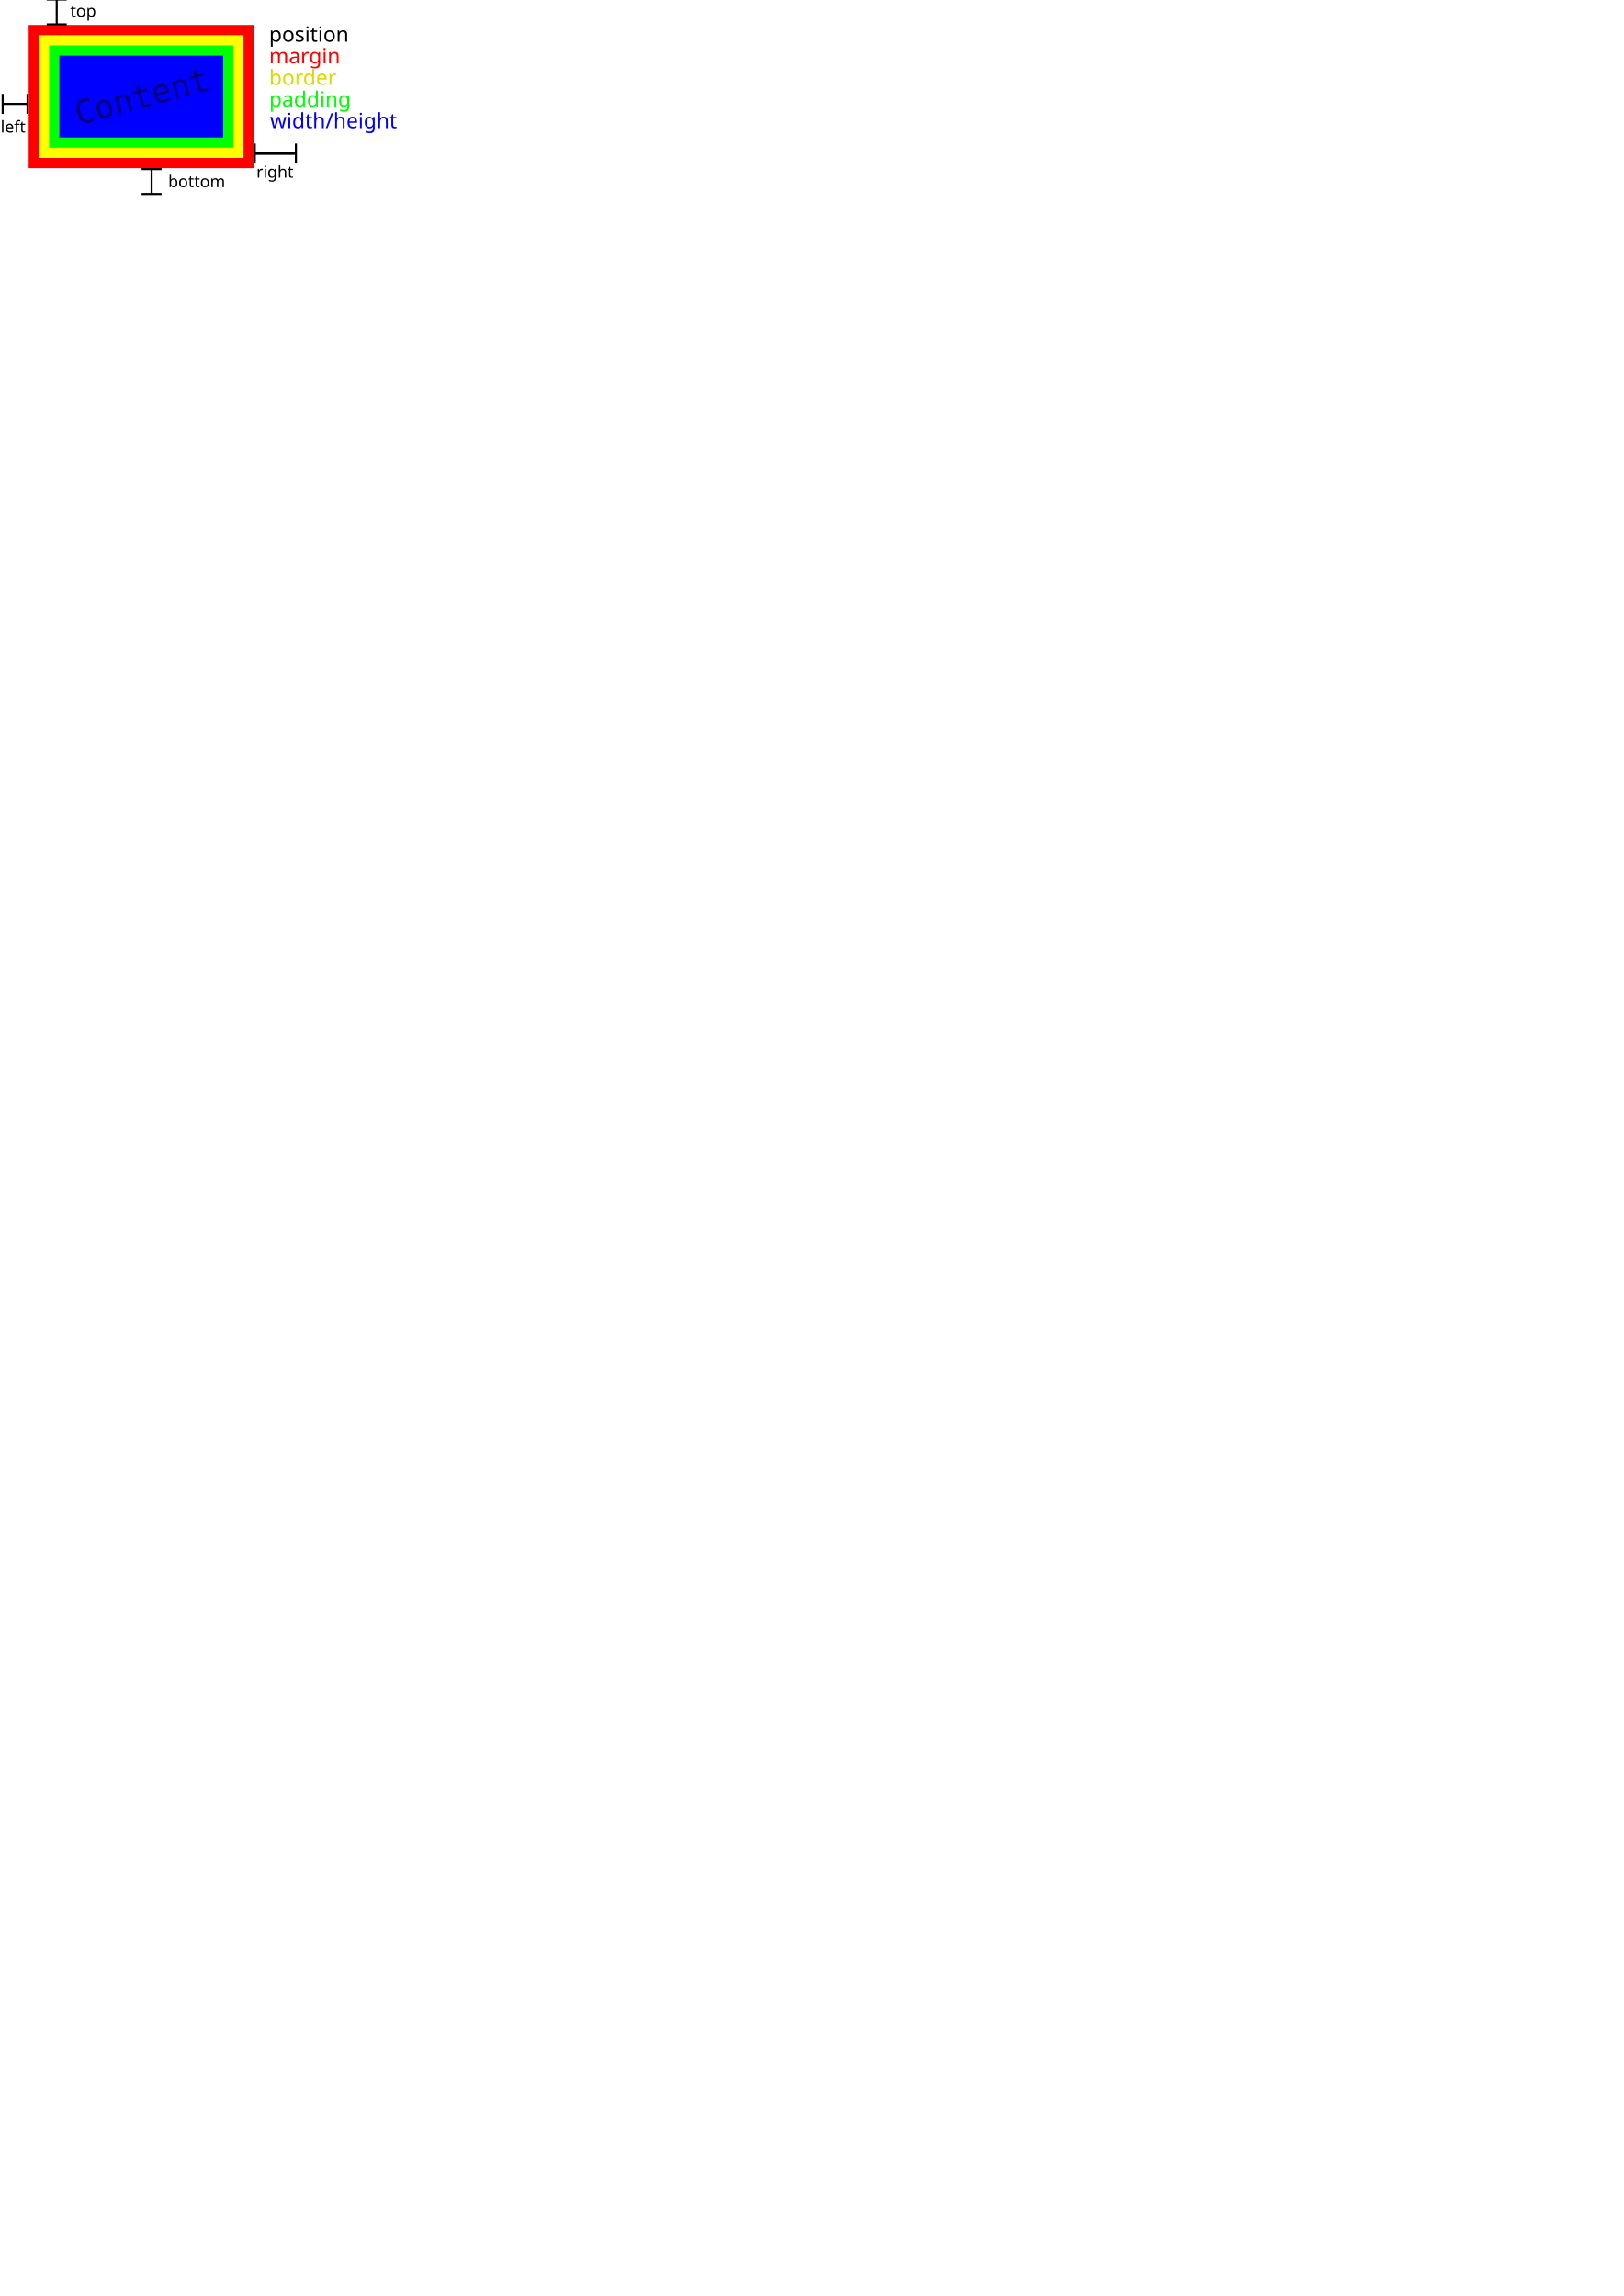
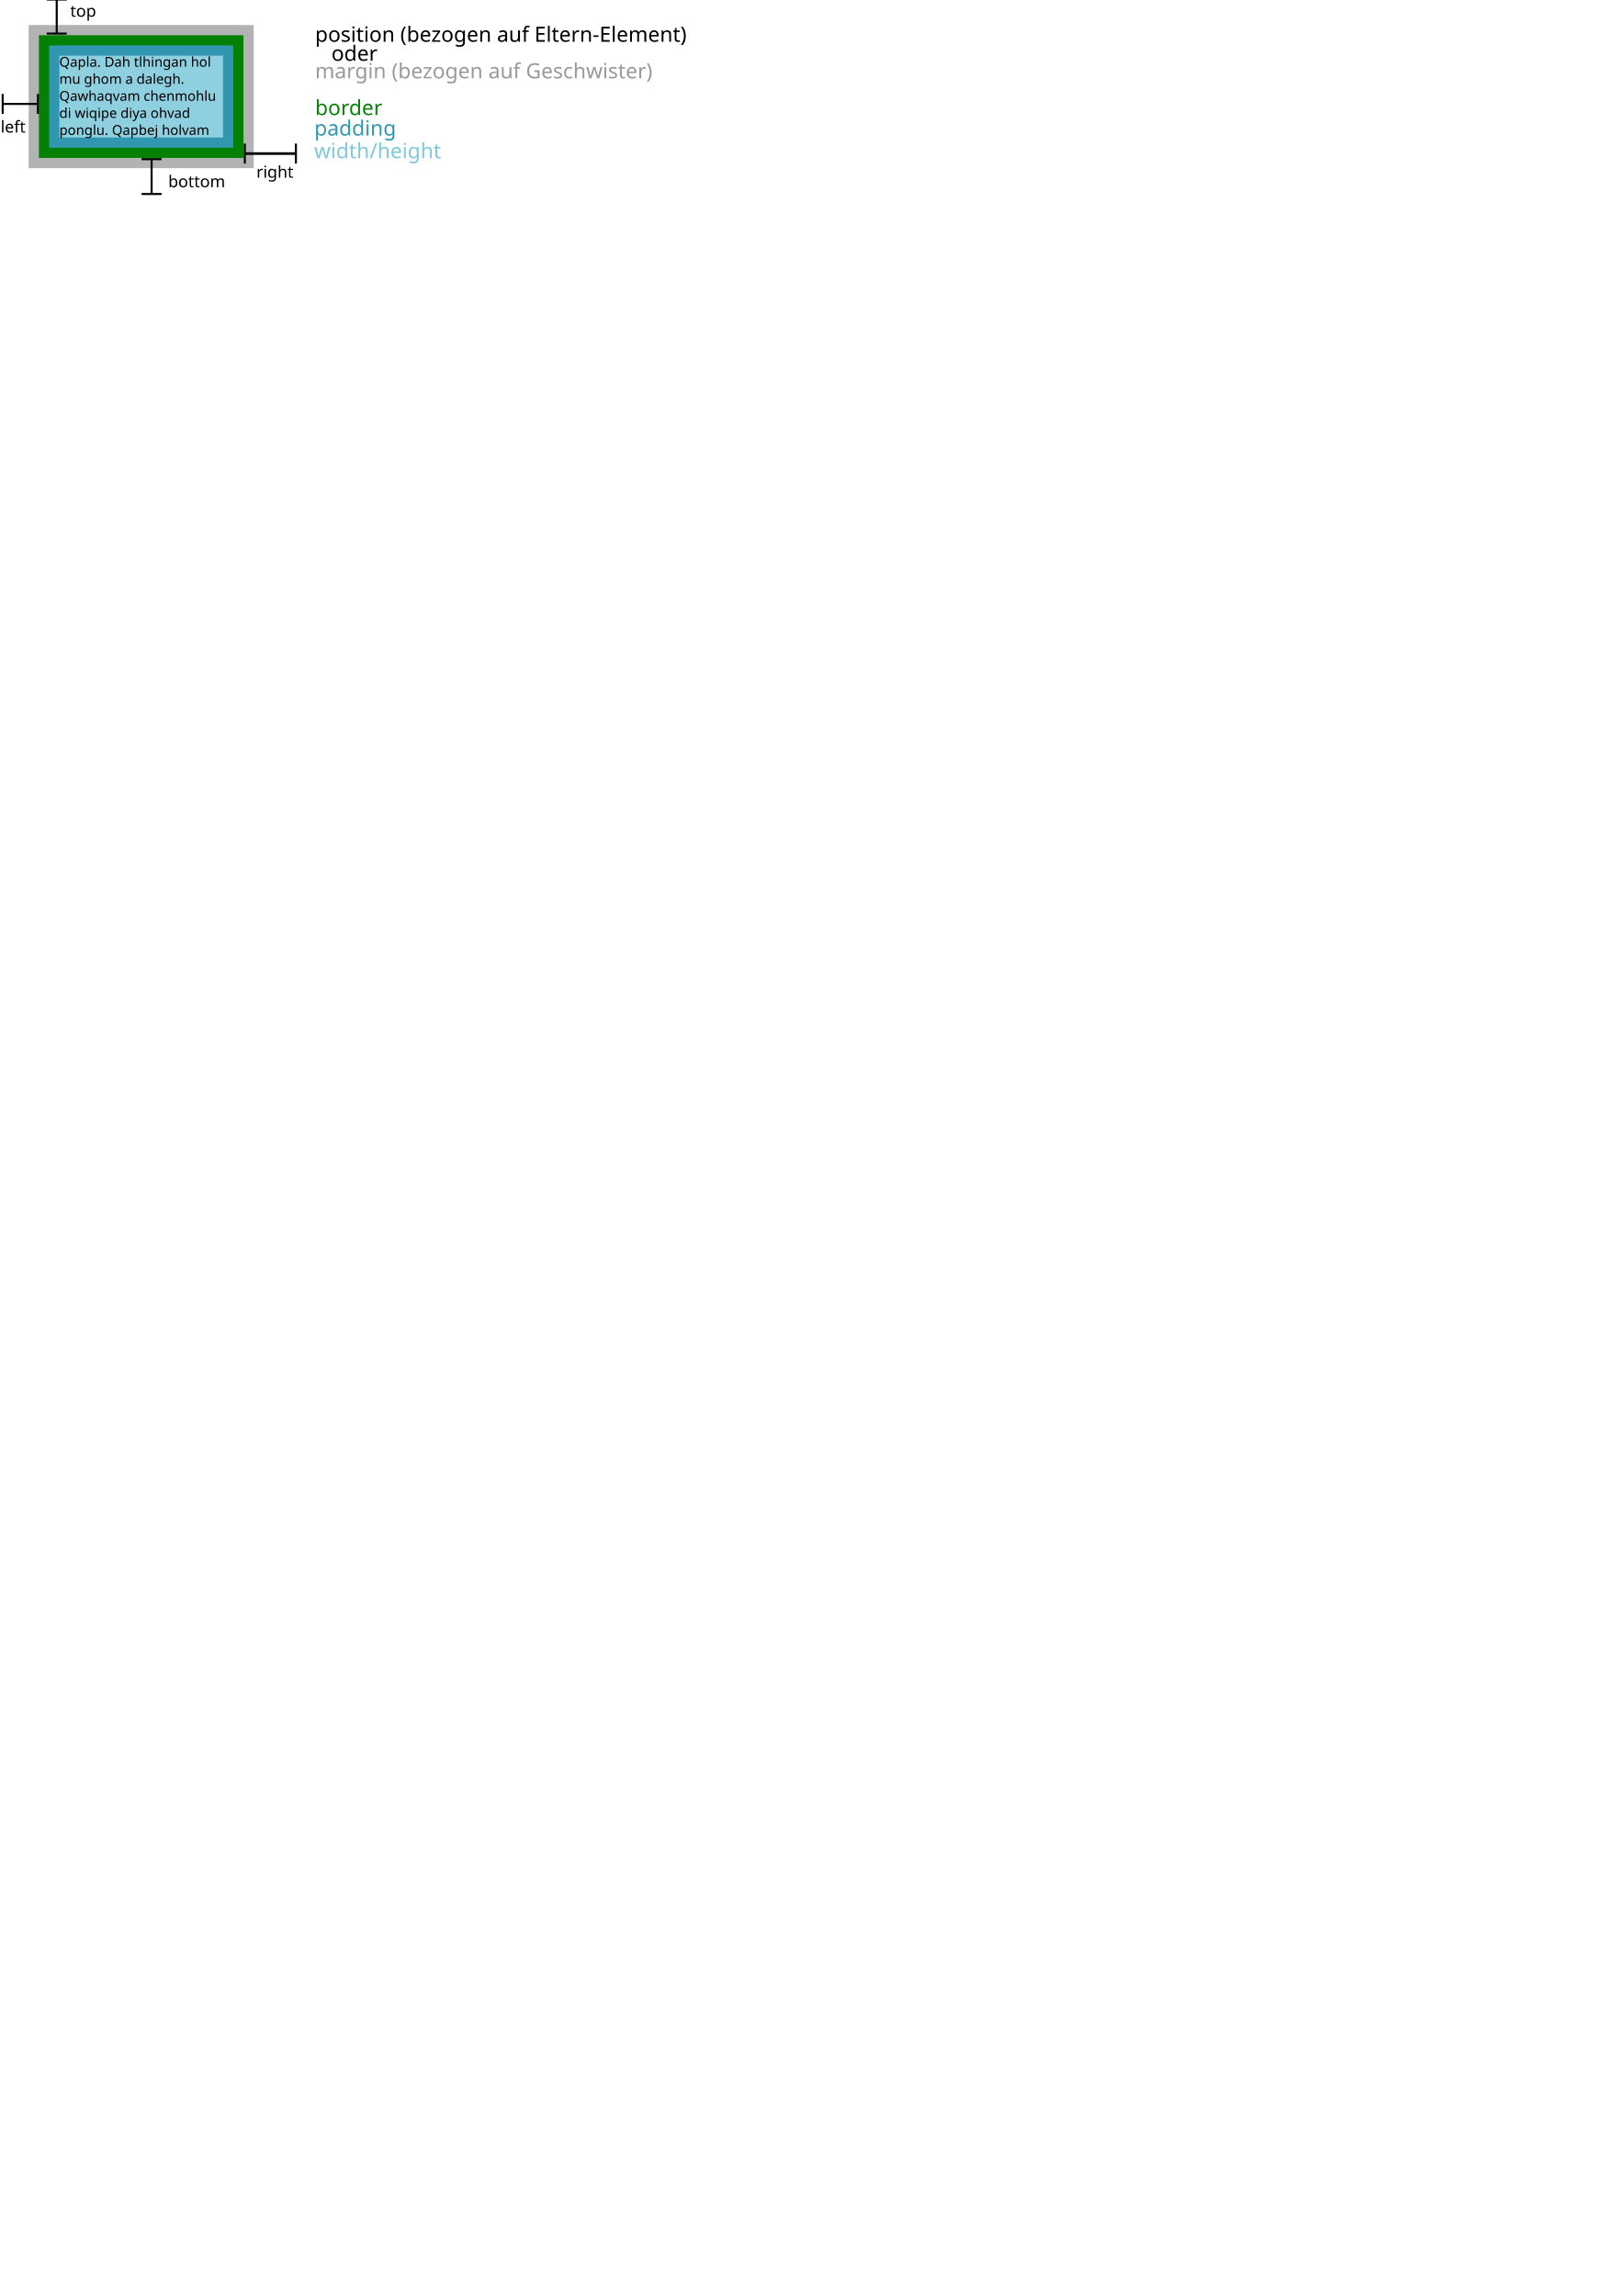
- <svg xmlns="http://www.w3.org/2000/svg" width="210mm" height="297mm" viewBox="0 0 210 297" version="1.1" id="svg5">
+ <svg xmlns="http://www.w3.org/2000/svg" xmlns:xlink="http://www.w3.org/1999/xlink" width="210mm" height="297mm" viewBox="0 0 210 297" version="1.1" id="svg5">
  <defs id="defs2">
+     <linearGradient id="linearGradient43041">
+       <stop style="stop-color:#b3b3b3;stop-opacity:1;" offset="0" id="stop43039" />
+     </linearGradient>
    <marker style="overflow:visible" id="Arrow2Lstart" refX="0.0" refY="0.0" orient="auto">
      <path transform="scale(1.1) translate(1,0)" d="M 8.719,4.034 L -2.207,0.016 L 8.719,-4.002 C 6.973,-1.63 6.983,1.616 8.719,4.034 z " style="stroke:context-stroke;fill-rule:evenodd;fill:context-stroke;stroke-width:0.625;stroke-linejoin:round" id="path54953" />
    </marker>
+     <linearGradient xlink:href="#linearGradient43041" id="linearGradient43043" x1="40.994" y1="7.447" x2="50.1" y2="7.447" gradientUnits="userSpaceOnUse" />
  </defs>
  <g id="layer1">
-     <rect style="fill:#ff0000;fill-opacity:1;fill-rule:evenodd;stroke:#0000ff;stroke-width:0;stroke-linecap:round;stroke-miterlimit:4;stroke-dasharray:none;stop-color:#000000" id="rect846-7-3-2" width="29.104" height="18.521" x="3.708" y="3.233" />
-     <rect style="fill:#ffff00;fill-opacity:1;fill-rule:evenodd;stroke:#0000ff;stroke-width:0;stroke-linecap:round;stroke-miterlimit:4;stroke-dasharray:none;stop-color:#000000" id="rect846-7-3" width="26.458" height="15.875" x="5.031" y="4.556" />
-     <rect style="fill:#00ff00;fill-opacity:1;fill-rule:evenodd;stroke:#0000ff;stroke-width:0;stroke-linecap:round;stroke-miterlimit:4;stroke-dasharray:none;stop-color:#000000" id="rect846-7" width="23.812" height="13.229" x="6.354" y="5.879" />
-     <rect style="fill:#0000ff;fill-opacity:1;fill-rule:evenodd;stroke:#0000ff;stroke-width:0;stroke-linecap:round;stroke-miterlimit:4;stroke-dasharray:none;stop-color:#000000" id="rect846" width="21.167" height="10.583" x="7.677" y="7.202" />
-     <text xml:space="preserve" style="font-style:normal;font-variant:normal;font-weight:normal;font-stretch:normal;font-size:2.717px;line-height:1.25;font-family:sans-serif;-inkscape-font-specification:sans-serif;fill:#0000ff;fill-opacity:1;stroke:none;stroke-width:0.068" x="34.93" y="16.582" id="text3844">
-       <tspan id="tspan3842" style="font-style:normal;font-variant:normal;font-weight:normal;font-stretch:normal;font-family:sans-serif;-inkscape-font-specification:sans-serif;fill:#0000ff;fill-opacity:1;stroke-width:0.068" x="34.93" y="16.582">width/height</tspan>
+     <rect style="fill:#b3b3b3;fill-opacity:1;fill-rule:evenodd;stroke:#0000ff;stroke-width:0;stroke-linecap:round;stroke-miterlimit:4;stroke-dasharray:none;stop-color:#000000" id="rect846-7-3-2" width="29.104" height="18.521" x="3.708" y="3.233" />
+     <rect style="fill:#008000;fill-opacity:0.976;fill-rule:evenodd;stroke:#0000ff;stroke-width:0;stroke-linecap:round;stroke-miterlimit:4;stroke-dasharray:none;stop-color:#000000" id="rect846-7-3" width="26.458" height="15.875" x="5.031" y="4.556" />
+     <rect style="fill:#3197b0;fill-opacity:1;fill-rule:evenodd;stroke:#0000ff;stroke-width:0;stroke-linecap:round;stroke-miterlimit:4;stroke-dasharray:none;stop-color:#000000" id="rect846-7" width="23.812" height="13.229" x="6.354" y="5.879" />
+     <rect style="fill:#8ecfe0;fill-opacity:1;fill-rule:evenodd;stroke:#0000ff;stroke-width:0;stroke-linecap:round;stroke-miterlimit:4;stroke-dasharray:none;stop-color:#000000" id="rect846" width="21.167" height="10.583" x="7.677" y="7.202" />
+     <text xml:space="preserve" style="font-style:normal;font-variant:normal;font-weight:normal;font-stretch:normal;font-size:2.717px;line-height:1.25;font-family:sans-serif;-inkscape-font-specification:sans-serif;fill:#7cc9db;fill-opacity:1;stroke:none;stroke-width:0.068" x="40.625" y="20.471" id="text3844">
+       <tspan id="tspan3842" style="font-style:normal;font-variant:normal;font-weight:normal;font-stretch:normal;font-family:sans-serif;-inkscape-font-specification:sans-serif;fill:#7cc9db;fill-opacity:1;stroke-width:0.068" x="40.625" y="20.471">width/height</tspan>
    </text>
-     <text xml:space="preserve" style="font-style:normal;font-variant:normal;font-weight:normal;font-stretch:normal;font-size:2.717px;line-height:1.25;font-family:sans-serif;-inkscape-font-specification:sans-serif;fill:#dada00;fill-opacity:1;stroke:none;stroke-width:0.068" x="34.797" y="10.992" id="text3844-6">
-       <tspan id="tspan3842-7" style="font-style:normal;font-variant:normal;font-weight:normal;font-stretch:normal;font-family:sans-serif;-inkscape-font-specification:sans-serif;fill:#dada00;fill-opacity:1;stroke-width:0.068" x="34.797" y="10.992">border</tspan>
+     <text xml:space="preserve" style="font-style:normal;font-variant:normal;font-weight:normal;font-stretch:normal;font-size:2.717px;line-height:1.25;font-family:sans-serif;-inkscape-font-specification:sans-serif;fill:#048104;fill-opacity:1;stroke:none;stroke-width:0.068" x="40.747" y="14.881" id="text3844-6">
+       <tspan id="tspan3842-7" style="font-style:normal;font-variant:normal;font-weight:normal;font-stretch:normal;font-family:sans-serif;-inkscape-font-specification:sans-serif;fill:#048104;fill-opacity:1;stroke-width:0.068" x="40.747" y="14.881">border</tspan>
    </text>
-     <text xml:space="preserve" style="font-style:normal;font-variant:normal;font-weight:normal;font-stretch:normal;font-size:2.717px;line-height:1.25;font-family:sans-serif;-inkscape-font-specification:sans-serif;fill:#ff0000;fill-opacity:1;stroke:none;stroke-width:0.068" x="34.797" y="8.197" id="text3844-6-2">
-       <tspan id="tspan3842-7-8" style="font-style:normal;font-variant:normal;font-weight:normal;font-stretch:normal;font-family:sans-serif;-inkscape-font-specification:sans-serif;fill:#ff0000;fill-opacity:1;stroke-width:0.068" x="34.797" y="8.197">margin</tspan>
+     <text xml:space="preserve" style="font-style:normal;font-variant:normal;font-weight:normal;font-stretch:normal;font-size:2.717px;line-height:1.25;font-family:sans-serif;-inkscape-font-specification:sans-serif;fill:#999999;fill-opacity:1;stroke:none;stroke-width:0.068" x="40.747" y="10.134" id="text3844-6-2">
+       <tspan id="tspan3842-7-8" style="font-style:normal;font-variant:normal;font-weight:normal;font-stretch:normal;font-family:sans-serif;-inkscape-font-specification:sans-serif;fill:#999999;fill-opacity:1;stroke-width:0.068" x="40.747" y="10.134">margin (bezogen auf Geschwister)</tspan>
    </text>
-     <text xml:space="preserve" style="font-style:normal;font-variant:normal;font-weight:normal;font-stretch:normal;font-size:2.717px;line-height:1.25;font-family:sans-serif;-inkscape-font-specification:sans-serif;fill:#000000;fill-opacity:1;stroke:none;stroke-width:0.068" x="34.797" y="5.401" id="text3844-6-2-0">
-       <tspan id="tspan3842-7-8-2" style="font-style:normal;font-variant:normal;font-weight:normal;font-stretch:normal;font-family:sans-serif;-inkscape-font-specification:sans-serif;fill:#000000;stroke-width:0.068" x="34.797" y="5.401">position</tspan>
+     <text xml:space="preserve" style="font-style:normal;font-variant:normal;font-weight:normal;font-stretch:normal;font-size:2.717px;line-height:1.25;font-family:sans-serif;-inkscape-font-specification:sans-serif;fill:#000000;fill-opacity:1;stroke:none;stroke-width:0.068" x="40.747" y="5.401" id="text3844-6-2-0">
+       <tspan id="tspan3842-7-8-2" style="font-style:normal;font-variant:normal;font-weight:normal;font-stretch:normal;font-family:sans-serif;-inkscape-font-specification:sans-serif;fill:#000000;stroke-width:0.068" x="40.747" y="5.401">position (bezogen auf Eltern-Element)</tspan>
    </text>
-     <text xml:space="preserve" style="font-style:normal;font-variant:normal;font-weight:normal;font-stretch:normal;font-size:2.717px;line-height:1.25;font-family:sans-serif;-inkscape-font-specification:sans-serif;fill:#00ff00;fill-opacity:1;stroke:none;stroke-width:0.068" x="34.797" y="13.787" id="text3844-6-7">
-       <tspan style="font-style:normal;font-variant:normal;font-weight:normal;font-stretch:normal;font-family:sans-serif;-inkscape-font-specification:sans-serif;fill:#00ff00;fill-opacity:1;stroke-width:0.068" x="34.797" y="13.787" id="tspan22936">padding</tspan>
-     </text>
-     <text xml:space="preserve" style="font-style:normal;font-variant:normal;font-weight:normal;font-stretch:normal;font-size:4.233px;line-height:1.25;font-family:inconsolata;-inkscape-font-specification:inconsolata;fill:#000080;fill-opacity:1;stroke:none;stroke-width:0.265" x="5.577" y="18.258" id="text25353" transform="rotate(-15)">
-       <tspan id="tspan25351" style="font-style:normal;font-variant:normal;font-weight:normal;font-stretch:normal;font-size:4.233px;font-family:inconsolata;-inkscape-font-specification:inconsolata;fill:#000080;stroke-width:0.265" x="5.577" y="18.258">Content</tspan>
+     <text xml:space="preserve" style="font-style:normal;font-variant:normal;font-weight:normal;font-stretch:normal;font-size:2.717px;line-height:1.25;font-family:sans-serif;-inkscape-font-specification:sans-serif;fill:#3197b0;fill-opacity:1;stroke:none;stroke-width:0.068" x="40.648" y="17.535" id="text3844-6-7">
+       <tspan style="font-style:normal;font-variant:normal;font-weight:normal;font-stretch:normal;font-family:sans-serif;-inkscape-font-specification:sans-serif;fill:#3197b0;fill-opacity:1;stroke-width:0.068" x="40.648" y="17.535" id="tspan22936">padding</tspan>
    </text>
    <path style="fill:none;stroke:#000000;stroke-width:0.265px;stroke-linecap:butt;stroke-linejoin:miter;stroke-opacity:1" d="M 6.044,-0.06 H 8.63" id="path55316" />
-     <path style="fill:none;stroke:#000000;stroke-width:0.265px;stroke-linecap:butt;stroke-linejoin:miter;stroke-opacity:1" d="M 6.044,3.157 H 8.63" id="path55316-6" />
-     <path style="fill:none;stroke:#000000;stroke-width:0.265px;stroke-linecap:butt;stroke-linejoin:miter;stroke-opacity:1" d="M 7.337,-0.06 V 3.157" id="path55318" />
-     <path style="fill:none;stroke:#000000;stroke-width:0.265px;stroke-linecap:butt;stroke-linejoin:miter;stroke-opacity:1" d="m 18.313,21.876 h 2.586" id="path55316-8" />
+     <path style="fill:none;stroke:#000000;stroke-width:0.265px;stroke-linecap:butt;stroke-linejoin:miter;stroke-opacity:1" d="M 6.044,4.343 H 8.63" id="path55316-6" />
+     <path style="fill:none;stroke:#000000;stroke-width:0.265px;stroke-linecap:butt;stroke-linejoin:miter;stroke-opacity:1" d="m 7.337,-0.06 0,4.403" id="path55318" />
+     <path style="fill:none;stroke:#000000;stroke-width:0.265px;stroke-linecap:butt;stroke-linejoin:miter;stroke-opacity:1" d="m 18.313,20.589 h 2.586" id="path55316-8" />
    <path style="fill:none;stroke:#000000;stroke-width:0.265px;stroke-linecap:butt;stroke-linejoin:miter;stroke-opacity:1" d="m 18.313,25.094 h 2.586" id="path55316-6-6" />
-     <path style="fill:none;stroke:#000000;stroke-width:0.265px;stroke-linecap:butt;stroke-linejoin:miter;stroke-opacity:1" d="m 19.606,21.876 v 3.218" id="path55318-4" />
-     <path style="fill:none;stroke:#000000;stroke-width:0.265px;stroke-linecap:butt;stroke-linejoin:miter;stroke-opacity:1" d="m 3.563,12.148 v 2.586" id="path55316-7" />
+     <path style="fill:none;stroke:#000000;stroke-width:0.265px;stroke-linecap:butt;stroke-linejoin:miter;stroke-opacity:1" d="m 19.606,20.589 v 4.504" id="path55318-4" />
+     <path style="fill:none;stroke:#000000;stroke-width:0.265px;stroke-linecap:butt;stroke-linejoin:miter;stroke-opacity:1" d="m 4.91,12.148 v 2.586" id="path55316-7" />
    <path style="fill:none;stroke:#000000;stroke-width:0.265px;stroke-linecap:butt;stroke-linejoin:miter;stroke-opacity:1" d="m 0.346,12.148 v 2.586" id="path55316-6-8" />
-     <path style="fill:none;stroke:#000000;stroke-width:0.265px;stroke-linecap:butt;stroke-linejoin:miter;stroke-opacity:1" d="M 3.563,13.441 H 0.346" id="path55318-0" />
+     <path style="fill:none;stroke:#000000;stroke-width:0.265px;stroke-linecap:butt;stroke-linejoin:miter;stroke-opacity:1" d="m 4.91,13.441 -4.564,0" id="path55318-0" />
    <path style="fill:none;stroke:#000000;stroke-width:0.265px;stroke-linecap:butt;stroke-linejoin:miter;stroke-opacity:1" d="m 38.27,18.574 v 2.586" id="path55316-7-0" />
-     <path style="fill:none;stroke:#000000;stroke-width:0.265px;stroke-linecap:butt;stroke-linejoin:miter;stroke-opacity:1" d="m 32.948,18.574 v 2.586" id="path55316-6-8-5" />
-     <path style="fill:none;stroke:#000000;stroke-width:0.337px;stroke-linecap:butt;stroke-linejoin:miter;stroke-opacity:1" d="M 38.18,19.867 H 32.948" id="path55318-0-5" />
+     <path style="fill:none;stroke:#000000;stroke-width:0.265px;stroke-linecap:butt;stroke-linejoin:miter;stroke-opacity:1" d="m 31.661,18.574 v 2.586" id="path55316-6-8-5" />
+     <path style="fill:none;stroke:#000000;stroke-width:0.337px;stroke-linecap:butt;stroke-linejoin:miter;stroke-opacity:1" d="M 38.18,19.867 H 31.661" id="path55318-0-5" />
    <text xml:space="preserve" style="font-style:normal;font-weight:normal;font-size:2.117px;line-height:1.25;font-family:sans-serif;fill:#000000;fill-opacity:1;stroke:none;stroke-width:0.265" x="9.081" y="2.165" id="text57720">
      <tspan id="tspan57718" style="font-size:2.117px;stroke-width:0.265" x="9.081" y="2.165">top</tspan>
    </text>
    <text xml:space="preserve" style="font-style:normal;font-weight:normal;font-size:2.117px;line-height:1.25;font-family:sans-serif;fill:#000000;fill-opacity:1;stroke:none;stroke-width:0.265" x="21.75" y="24.218" id="text57720-0">
      <tspan id="tspan57718-1" style="font-size:2.117px;stroke-width:0.265" x="21.75" y="24.218">bottom</tspan>
    </text>
    <text xml:space="preserve" style="font-style:normal;font-weight:normal;font-size:2.117px;line-height:1.25;font-family:sans-serif;fill:#000000;fill-opacity:1;stroke:none;stroke-width:0.265" x="0.075" y="17.147" id="text57720-0-8">
      <tspan id="tspan57718-1-9" style="font-size:2.117px;stroke-width:0.265" x="0.075" y="17.147">left</tspan>
    </text>
    <text xml:space="preserve" style="font-style:normal;font-weight:normal;font-size:2.117px;line-height:1.25;font-family:sans-serif;fill:#000000;fill-opacity:1;stroke:none;stroke-width:0.265" x="33.153" y="22.981" id="text57720-0-8-0">
      <tspan id="tspan57718-1-9-4" style="font-size:2.117px;stroke-width:0.265" x="33.153" y="22.981">right</tspan>
    </text>
+     <text xml:space="preserve" style="font-style:normal;font-weight:normal;font-size:1.764px;line-height:1.25;font-family:sans-serif;letter-spacing:0px;word-spacing:0px;fill:#000000;fill-opacity:1;stroke:none;stroke-width:0.265" x="7.669" y="8.63" id="text13373">
+       <tspan style="font-size:1.764px;stroke-width:0.265" x="7.669" y="8.63" id="tspan15867">Qapla. Dah tlhingan hol</tspan>
+       <tspan style="font-size:1.764px;stroke-width:0.265" x="7.669" y="10.834" id="tspan53097">mu ghom a dalegh. </tspan>
+       <tspan style="font-size:1.764px;stroke-width:0.265" x="7.669" y="13.039" id="tspan53099">Qawhaqvam chenmohlu</tspan>
+       <tspan style="font-size:1.764px;stroke-width:0.265" x="7.669" y="15.244" id="tspan53101">di wiqipe diya ohvad</tspan>
+       <tspan style="font-size:1.764px;stroke-width:0.265" x="7.669" y="17.449" id="tspan53103">ponglu. Qapbej holvam</tspan>
+     </text>
+     <text xml:space="preserve" style="font-style:normal;font-variant:normal;font-weight:normal;font-stretch:normal;font-size:2.717px;line-height:1.25;font-family:sans-serif;-inkscape-font-specification:sans-serif;fill:#000000;fill-opacity:1;stroke:none;stroke-width:0.068" x="42.864" y="7.861" id="text3844-6-2-0-7">
+       <tspan id="tspan3842-7-8-2-5" style="font-style:normal;font-variant:normal;font-weight:normal;font-stretch:normal;font-family:sans-serif;-inkscape-font-specification:sans-serif;fill:#000000;stroke-width:0.068" x="42.864" y="7.861">oder</tspan>
+     </text>
  </g>
</svg>
